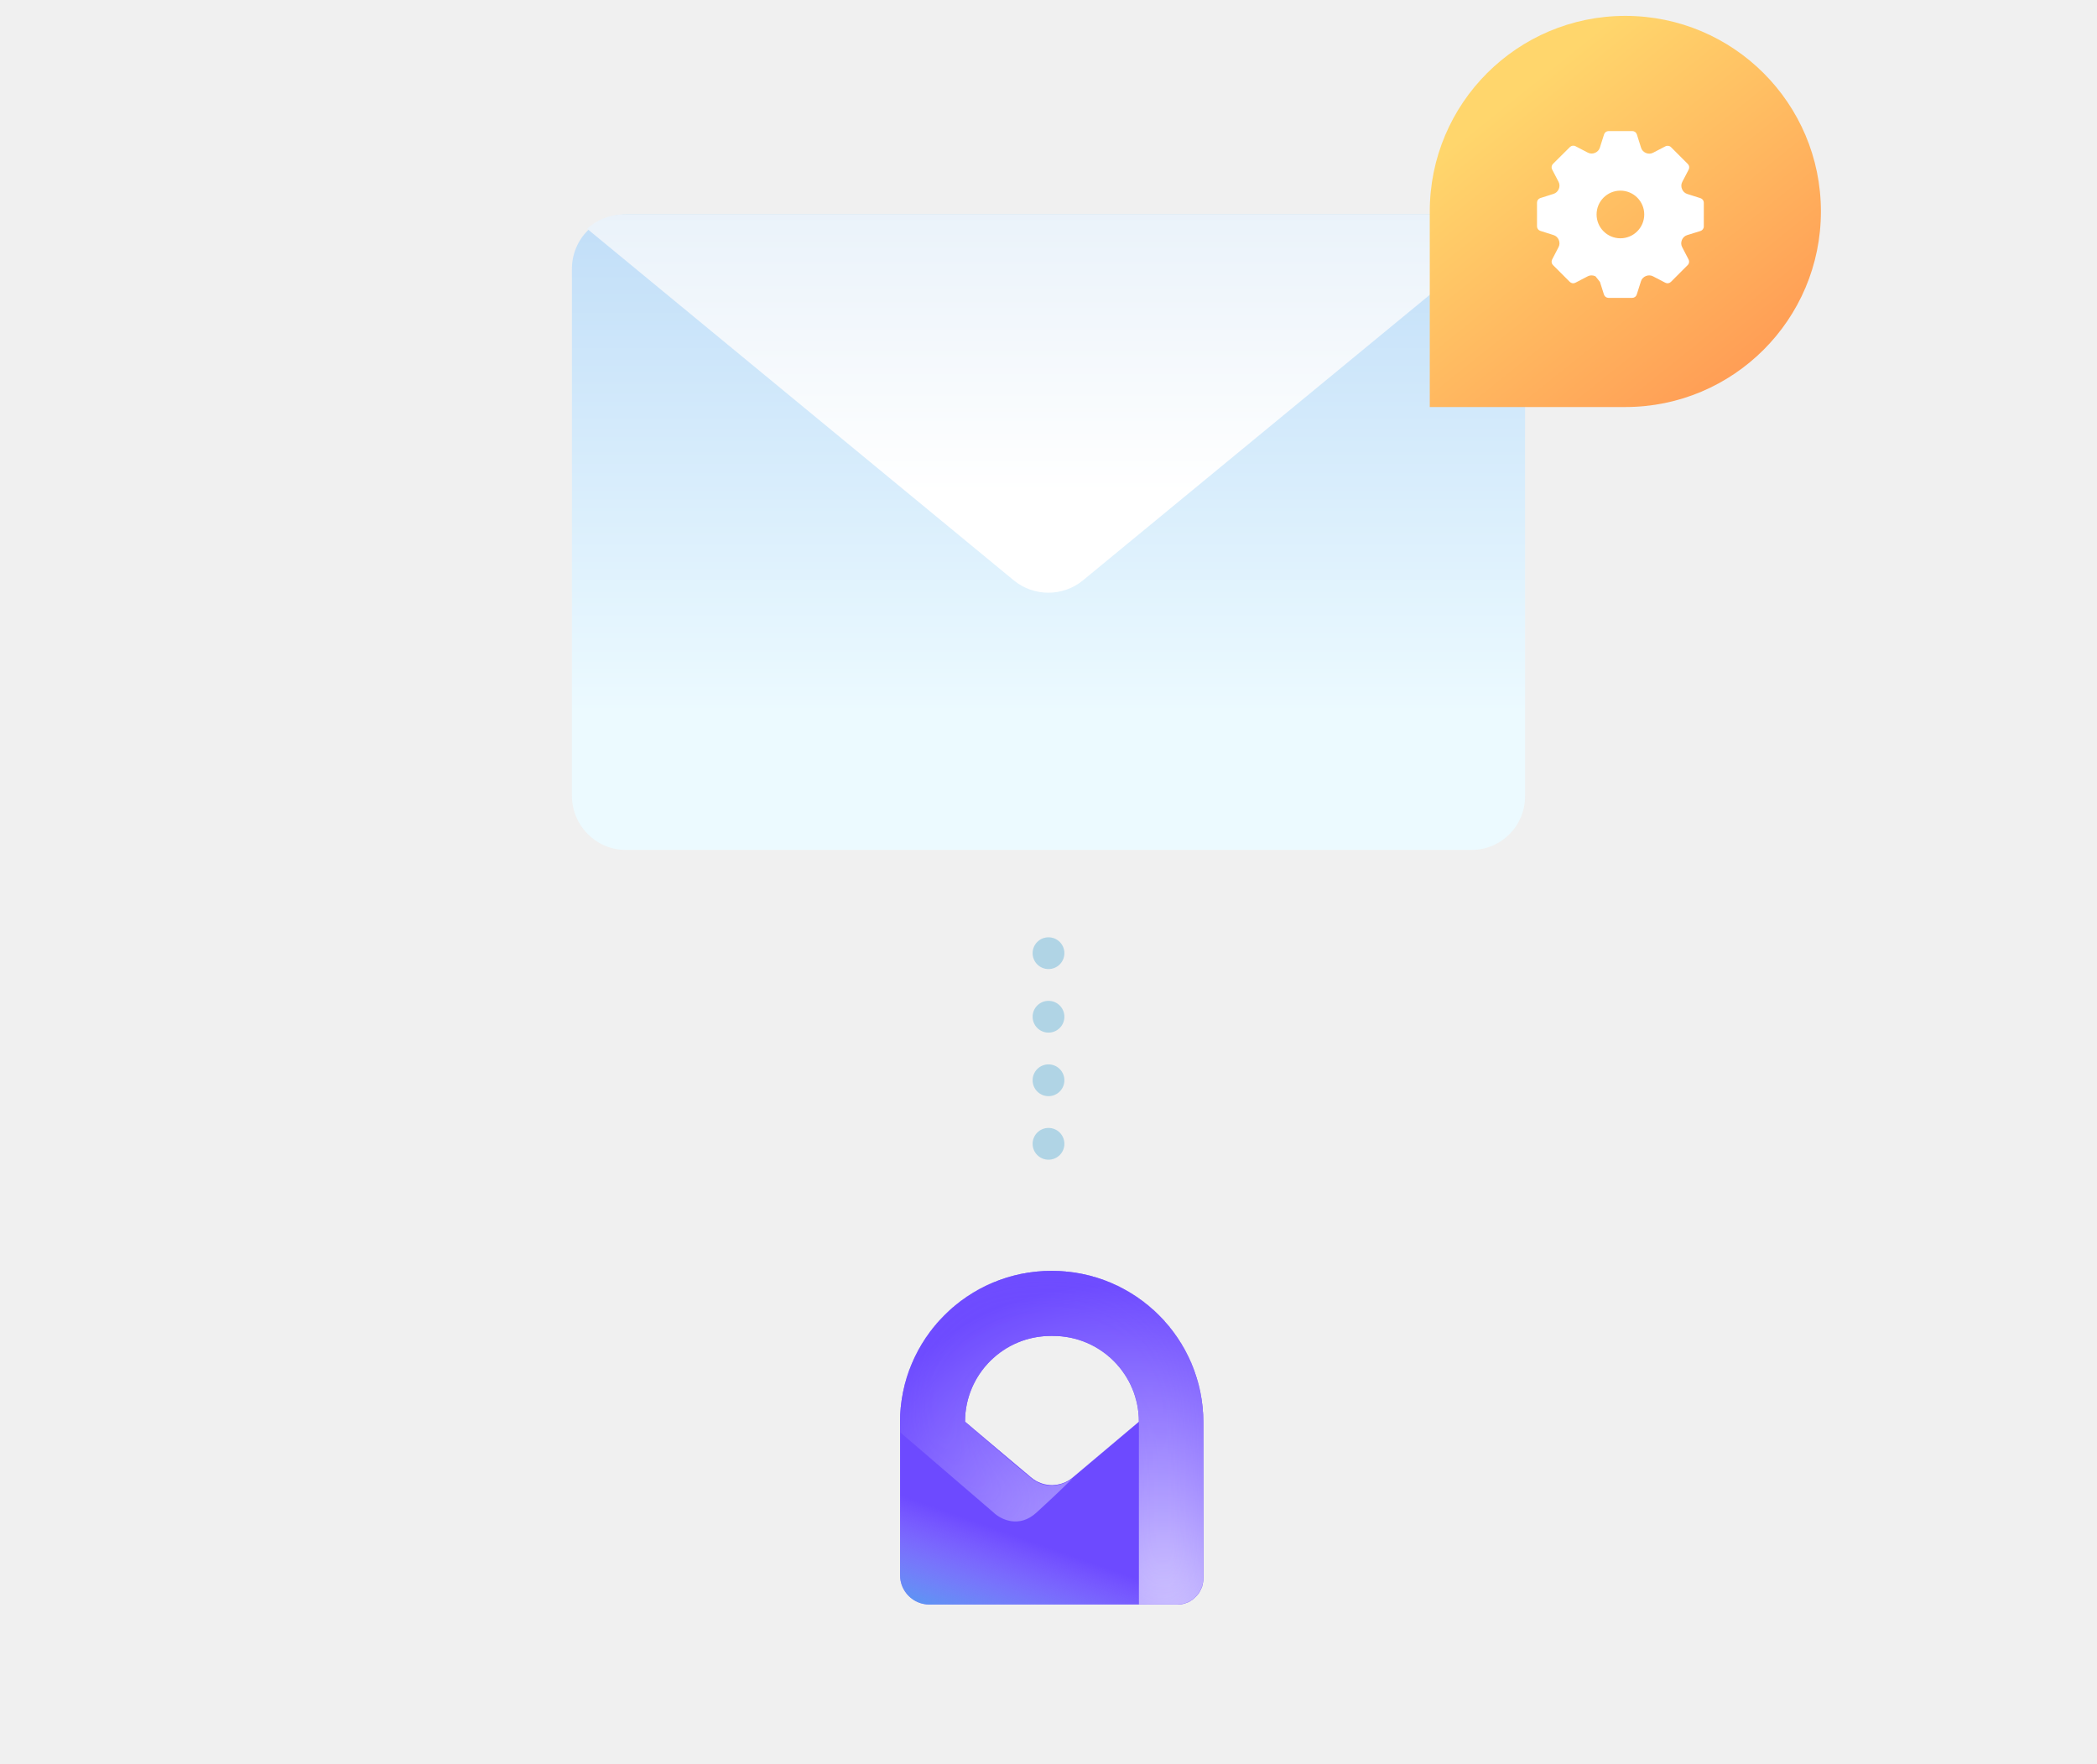
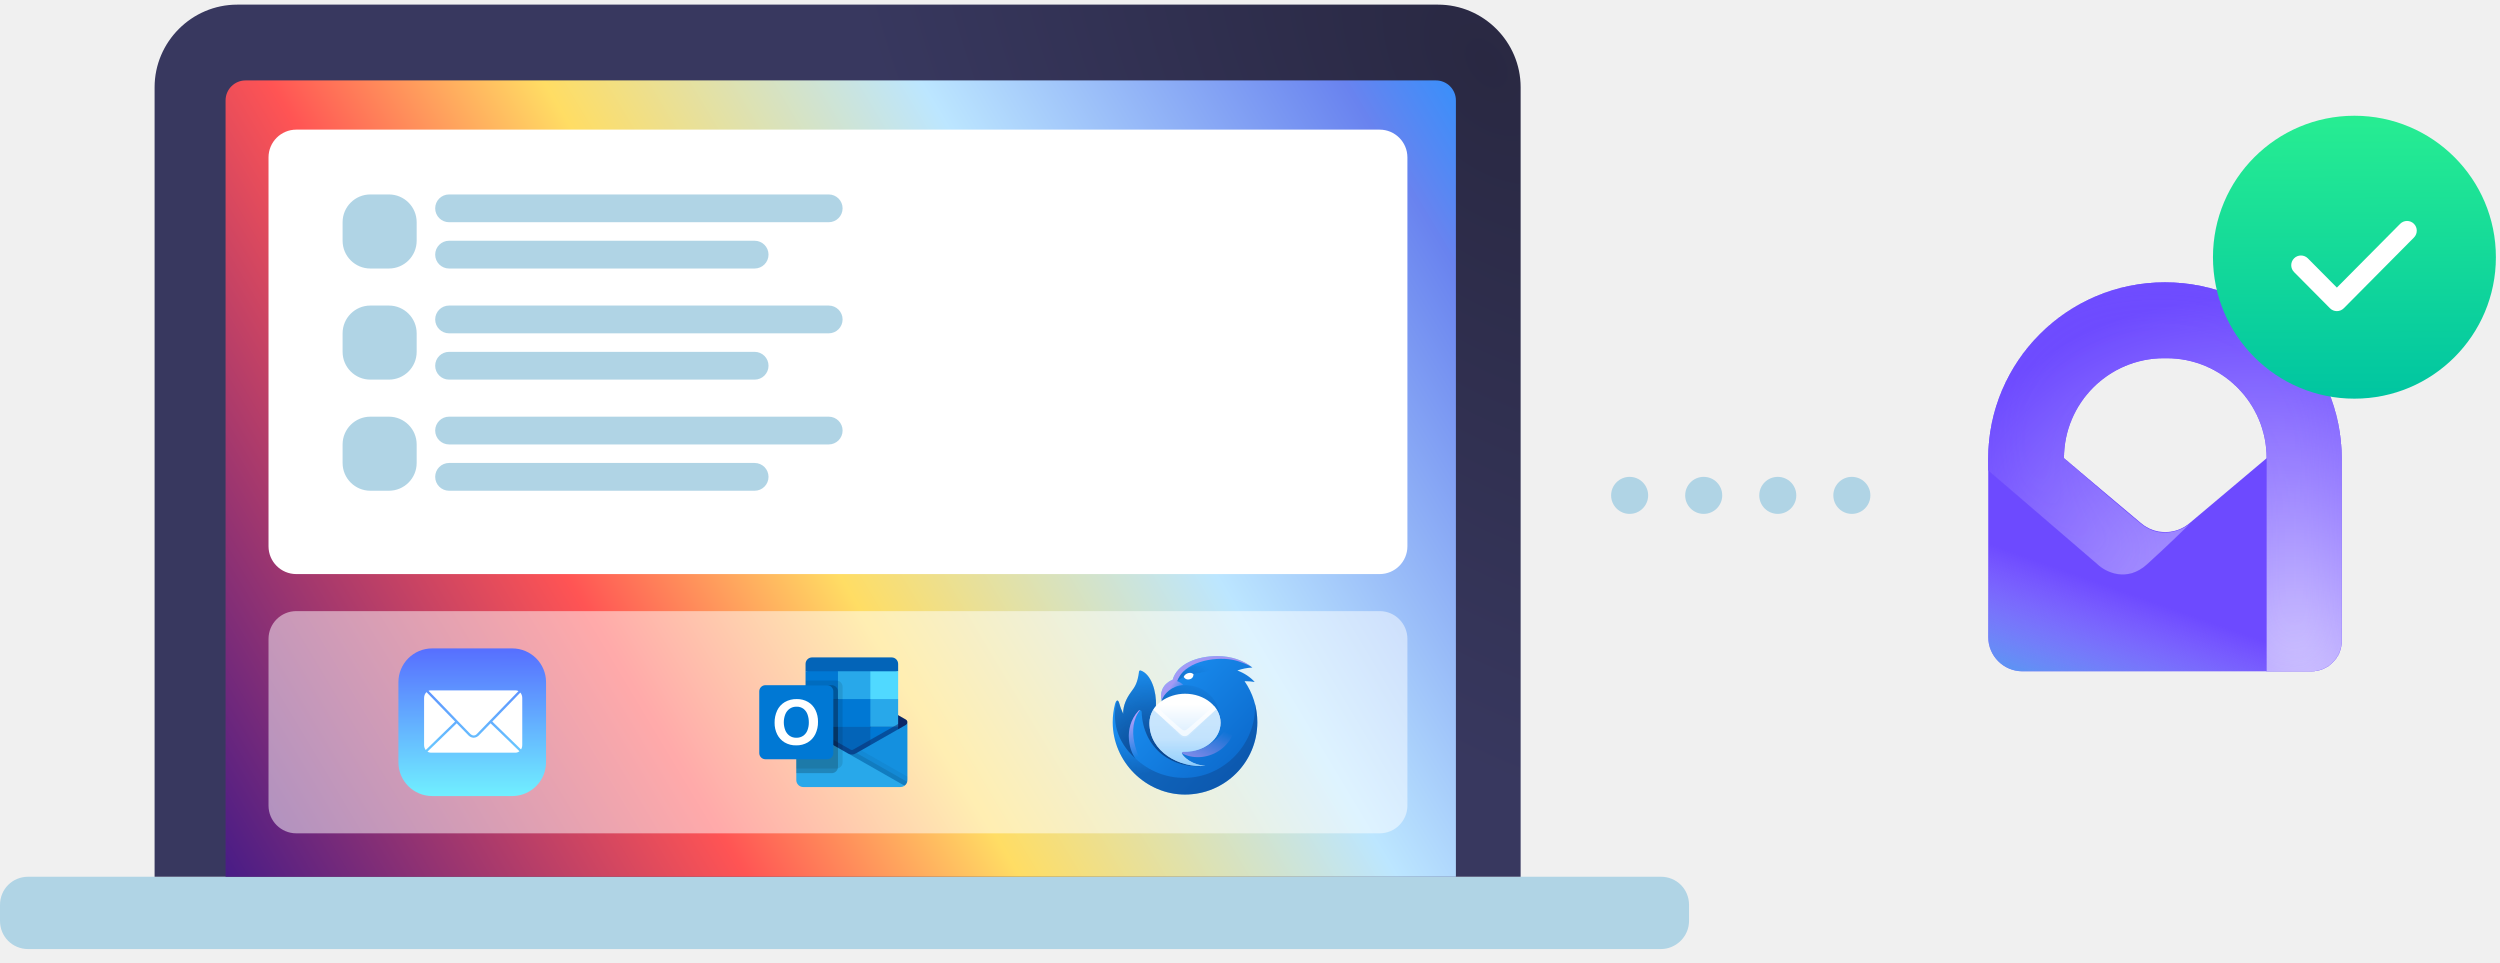
- <svg xmlns="http://www.w3.org/2000/svg" width="264" height="222" viewBox="0 0 264 222" fill="none">
-   <path d="M185.274 107H78.772C75.015 107 72 103.907 72 100.158L72 33.843C72 30.093 75.061 27 78.772 27H185.227C188.984 27 191.999 30.093 191.999 33.843L191.999 100.158C192.046 103.954 188.984 107 185.274 107Z" fill="url(#paint0_linear_4031_15861)" />
-   <path d="M127.627 73.063C130.143 75.138 133.823 75.138 136.339 73.063L190.102 28.798C188.89 27.692 187.26 27 185.489 27H78.523C76.753 27 75.122 27.692 73.911 28.798L127.627 73.063Z" fill="url(#paint1_linear_4031_15861)" />
-   <path d="M229.242 26.621C229.242 13.023 218.219 2 204.621 2C191.023 2 180 13.023 180 26.621V51.242H204.621C218.219 51.242 229.242 40.219 229.242 26.621Z" fill="url(#paint2_linear_4031_15861)" />
-   <path fill-rule="evenodd" clip-rule="evenodd" d="M193.919 29.065L195.595 29.597C195.892 29.691 196.123 29.92 196.243 30.207C196.364 30.496 196.362 30.824 196.218 31.101L195.404 32.667C195.283 32.9 195.326 33.183 195.511 33.368L197.629 35.487C197.814 35.672 198.098 35.716 198.33 35.595L199.895 34.78C200.172 34.636 200.5 34.635 200.789 34.755C200.815 34.766 200.841 34.778 200.866 34.791L201.425 35.489L201.929 37.081C202.008 37.331 202.239 37.5 202.501 37.5H205.486C205.747 37.5 205.979 37.331 206.058 37.081L206.59 35.402C206.683 35.106 206.912 34.875 207.198 34.755C207.487 34.635 207.815 34.636 208.092 34.78L209.656 35.595C209.889 35.716 210.173 35.672 210.358 35.487L212.475 33.368C212.66 33.183 212.704 32.9 212.583 32.667L211.767 31.098C211.624 30.823 211.623 30.497 211.742 30.21C211.862 29.924 212.095 29.695 212.392 29.603L214.078 29.08C214.329 29.002 214.5 28.77 214.5 28.507V25.52C214.5 25.258 214.331 25.027 214.081 24.948L212.405 24.416C212.108 24.322 211.877 24.093 211.757 23.806C211.636 23.517 211.638 23.189 211.782 22.912L212.596 21.346C212.717 21.114 212.674 20.83 212.489 20.645L210.371 18.526C210.186 18.341 209.902 18.297 209.67 18.418L208.104 19.233C207.827 19.378 207.5 19.379 207.212 19.258C206.926 19.139 206.697 18.907 206.604 18.611L206.071 16.92C205.993 16.67 205.761 16.5 205.499 16.5H202.514C202.253 16.5 202.021 16.669 201.942 16.919L201.41 18.598C201.317 18.894 201.088 19.125 200.802 19.245C200.513 19.366 200.185 19.364 199.908 19.22L198.344 18.405C198.112 18.284 197.829 18.328 197.644 18.512L195.513 20.63C195.327 20.815 195.282 21.099 195.403 21.332L196.218 22.899C196.362 23.176 196.364 23.504 196.243 23.793C196.123 24.08 195.892 24.309 195.595 24.403L193.919 24.935C193.669 25.014 193.5 25.245 193.5 25.507V28.493C193.5 28.755 193.669 28.986 193.919 29.065ZM198.235 20.039L198.244 20.044L198.214 20.059L198.235 20.039ZM213 27.844L212.985 27.849L213 27.833V27.844ZM204 24C202.343 24 201 25.343 201 27C201 28.657 202.343 30 204 30C205.657 30 207 28.657 207 27C207 25.343 205.657 24 204 24Z" fill="white" />
-   <path d="M132.4 160C121.858 160 113.312 168.545 113.312 179.087V198.301C113.312 200.344 114.968 202 117.011 202H148.184C150.008 202 151.487 200.52 151.487 198.696V179.087C151.487 168.546 142.942 160 132.4 160ZM143.387 178.981L135.044 186.01C133.538 187.279 131.336 187.279 129.83 186.01L121.487 178.981C121.487 173.017 126.323 168.182 132.287 168.182H132.587C138.551 168.182 143.387 173.017 143.387 178.981Z" fill="#6D4AFF" />
-   <path d="M132.4 160C121.858 160 113.312 168.545 113.312 179.087V198.301C113.312 200.344 114.968 202 117.011 202H148.184C150.008 202 151.487 200.52 151.487 198.696V179.087C151.487 168.546 142.942 160 132.4 160ZM143.387 178.981L135.044 186.01C133.538 187.279 131.336 187.279 129.83 186.01L121.487 178.981C121.487 173.017 126.323 168.182 132.287 168.182H132.587C138.551 168.182 143.387 173.017 143.387 178.981Z" fill="url(#paint3_linear_4031_15861)" />
-   <g filter="url(#filter0_i_4031_15861)">
-     <path fill-rule="evenodd" clip-rule="evenodd" d="M135.057 186.095C134.188 186.799 131.926 187.785 129.838 186.095C127.751 184.405 123.418 180.669 121.513 179.012H121.524L121.487 178.981C121.487 173.017 126.323 168.182 132.287 168.182H132.587C138.551 168.182 143.387 173.017 143.387 178.981L143.351 179.012H143.383V202H148.184C150.008 202 151.487 200.52 151.487 198.696V179.087C151.487 168.546 142.942 160 132.4 160C121.858 160 113.312 168.545 113.312 179.087V180.295L125.117 190.444C125.986 191.272 128.273 192.432 130.46 190.444C132.647 188.456 134.436 186.716 135.057 186.095Z" fill="url(#paint4_radial_4031_15861)" />
+ <svg xmlns="http://www.w3.org/2000/svg" width="270" height="104" viewBox="0 0 270 104" fill="none">
+   <path d="M179.366 102.5H3.051C1.339 102.5 0 101.161 0 99.449V97.738C0 96.026 1.339 94.687 3.051 94.687H179.366C181.077 94.687 182.417 96.026 182.417 97.738V99.449C182.417 101.161 181.003 102.5 179.366 102.5Z" fill="#B0D4E5" />
+   <path d="M164.229 94.687H16.696V9.429C16.696 4.518 20.714 0.5 25.625 0.5H155.3C160.211 0.5 164.229 4.518 164.229 9.429V94.687Z" fill="url(#paint0_radial_4147_15491)" />
+   <path d="M157.311 94.686H24.363V10.843C24.363 9.652 25.33 8.685 26.521 8.685H155.079C156.269 8.685 157.237 9.652 157.237 10.843V94.686H157.311Z" fill="url(#paint1_linear_4147_15491)" />
+   <rect opacity="0.5" x="29" y="66" width="123" height="24" rx="3" fill="white" />
+   <rect x="29" y="14" width="123" height="48" rx="3" fill="white" />
+   <path d="M46.686 70.027H55.314C57.341 70.027 58.974 71.659 58.974 73.686V82.314C58.974 84.341 57.341 85.973 55.314 85.973H46.686C44.659 85.973 43.027 84.341 43.027 82.314V73.686C43.027 71.659 44.659 70.027 46.686 70.027Z" fill="url(#paint2_linear_4147_15491)" />
+   <path d="M46.52 74.561C46.437 74.561 46.357 74.576 46.282 74.606L47.783 76.151L49.3 77.723L49.328 77.756L49.416 77.845L49.505 77.939L50.806 79.273C50.828 79.287 50.891 79.345 50.94 79.37C51.003 79.401 51.071 79.43 51.142 79.433C51.218 79.436 51.296 79.414 51.365 79.38C51.416 79.356 51.439 79.32 51.498 79.273L53.005 77.718L55.995 74.639C55.9 74.588 55.796 74.561 55.684 74.561H46.52ZM46.061 74.75C45.901 74.901 45.801 75.129 45.801 75.386V80.459C45.801 80.667 45.868 80.856 45.978 81.001L46.188 80.802L47.755 79.279L49.145 77.934L49.117 77.9L47.595 76.333L46.072 74.761L46.061 74.75ZM56.194 74.8L53.193 77.9L53.165 77.928L54.61 79.329L56.177 80.852L56.271 80.94C56.356 80.805 56.404 80.638 56.404 80.459V75.386C56.404 75.157 56.325 74.949 56.194 74.8ZM49.322 78.116L47.938 79.462L46.365 80.984L46.166 81.178C46.271 81.246 46.391 81.289 46.52 81.289H55.684C55.84 81.289 55.982 81.229 56.1 81.134L56 81.034L54.428 79.512L52.982 78.116L51.681 79.456C51.611 79.503 51.564 79.555 51.495 79.587C51.384 79.638 51.263 79.681 51.141 79.679C51.019 79.677 50.899 79.629 50.789 79.576C50.734 79.548 50.705 79.522 50.64 79.467L49.322 78.116Z" fill="white" />
+   <g clip-path="url(#clip0_4147_15491)">
+     <path d="M126.645 73.414H126.646C127.138 71.695 129.281 70.856 131.465 70.856C132.974 70.856 134.329 71.333 135.258 72.092C134.682 72.12 134.135 72.233 133.634 72.415C134.385 72.693 135.029 73.123 135.507 73.653C135.19 73.599 134.861 73.57 134.524 73.57C134.488 73.57 134.452 73.57 134.415 73.571C135.283 74.829 135.792 76.355 135.792 78C135.792 82.314 132.295 85.81 127.981 85.81C123.734 85.81 120.171 82.254 120.171 78C120.171 77.328 120.261 76.634 120.434 75.984C120.479 75.847 120.543 75.716 120.627 75.668C120.732 75.608 120.828 75.787 120.844 75.845C120.958 76.275 121.112 76.691 121.302 77.089C121.286 76.197 121.667 75.385 122.191 74.682C122.54 74.214 122.864 73.78 123.014 72.527C123.024 72.443 123.103 72.382 123.184 72.409C124.321 72.781 124.929 74.675 124.834 76.258C125.463 76.348 125.46 75.692 125.46 75.692C125.259 75.075 125.393 73.927 126.643 73.414H126.645Z" fill="url(#paint3_linear_4147_15491)" />
+     <path opacity="0.9" d="M135.536 76.011C135.726 80.307 132.195 84.01 127.888 84.01C123.857 84.01 120.554 80.894 120.255 76.94C120.203 77.305 120.174 77.678 120.171 78.058C120.202 82.29 123.757 85.81 127.981 85.81C132.295 85.81 135.792 82.314 135.792 78C135.792 77.313 135.703 76.646 135.536 76.011Z" fill="url(#paint4_radial_4147_15491)" />
+     <g style="mix-blend-mode:screen">
+       <path d="M127.792 73.984C127.707 73.835 127.319 73.614 127.149 73.576C127.792 71.517 131.066 70.885 133.07 71.25C133.904 71.401 134.942 71.856 135.258 72.092C134.33 71.333 132.975 70.856 131.466 70.856C129.282 70.856 127.138 71.695 126.647 73.414H126.645H126.643C125.393 73.927 125.26 75.075 125.46 75.692C125.653 74.956 126.571 74.051 127.792 73.984Z" fill="url(#paint5_radial_4147_15491)" />
+     </g>
+     <path d="M130.061 72.562C128.306 72.907 127.733 73.02 127.146 73.578C127.805 71.832 129.489 71.478 131.494 72.274C130.942 72.388 130.47 72.481 130.061 72.562Z" fill="url(#paint6_linear_4147_15491)" />
+     <path d="M120.595 75.745C120.116 77.707 120.486 80.013 122.664 81.949C122.015 81.24 121.224 78.623 122.971 76.752C123.088 76.626 123.291 76.719 123.297 76.891C123.441 80.778 126.577 83.151 130.192 82.708C129.072 82.645 125.367 81.347 128.123 80.834C129.564 80.565 131.822 80.145 131.822 78.118C131.822 74.833 129.282 73.872 127.742 74.015C126.688 74.113 125.749 74.782 125.46 75.692C125.571 76.05 125.129 76.301 124.834 76.259C124.929 74.676 124.321 72.781 123.184 72.409C123.103 72.382 123.024 72.443 123.014 72.527C122.864 73.78 122.54 74.214 122.191 74.682C121.667 75.385 121.286 76.197 121.302 77.089C121.112 76.691 120.958 76.275 120.844 75.845C120.831 75.797 120.761 75.663 120.677 75.656C120.631 75.653 120.607 75.697 120.595 75.745Z" fill="url(#paint7_radial_4147_15491)" />
+     <g style="mix-blend-mode:screen">
+       <path d="M127.156 81.033C129.277 82.755 133.542 81.464 133.542 77.276C131.82 79.887 129.627 81.687 127.156 81.033Z" fill="url(#paint8_linear_4147_15491)" />
+     </g>
+     <g style="mix-blend-mode:screen">
+       <path d="M122.971 76.752C123.015 76.704 123.072 76.688 123.126 76.696C121.563 78.602 122.824 81.951 123.689 82.774C123.738 82.911 122.868 82.198 122.749 82.032C122.09 81.473 121.147 78.705 122.971 76.752Z" fill="url(#paint9_linear_4147_15491)" />
+     </g>
+     <path d="M127.982 81.19C130.103 81.19 131.823 79.787 131.823 78.056C131.823 76.325 130.103 74.922 127.982 74.922C126.172 74.922 124.14 76.099 124.14 78.102C124.141 81.197 127.411 82.977 130.197 82.707C129.988 82.683 128.682 82.614 127.799 81.615C127.72 81.525 127.582 81.368 127.644 81.266C127.707 81.164 127.879 81.19 127.982 81.19Z" fill="url(#paint10_linear_4147_15491)" />
+     <path opacity="0.6" d="M131.404 76.632L128.369 79.537C128.099 79.728 127.812 79.742 127.529 79.569L124.552 76.643C124.636 76.507 124.732 76.378 124.838 76.255C124.945 76.355 125.049 76.453 125.15 76.547C125.932 77.28 126.564 77.872 127.455 78.632C127.858 78.976 127.983 78.969 128.377 78.632C129.396 77.762 130.142 77.104 131.111 76.239C131.22 76.363 131.318 76.495 131.404 76.632Z" fill="white" />
+     <mask id="mask0_4147_15491" style="mask-type:luminance" maskUnits="userSpaceOnUse" x="124" y="76" width="8" height="7">
+       <path d="M131.823 78.056C131.823 79.787 130.103 81.19 127.982 81.19C127.88 81.19 127.707 81.164 127.645 81.266C127.582 81.368 127.72 81.525 127.8 81.615C128.629 82.553 129.832 82.671 130.148 82.702C130.168 82.704 130.185 82.706 130.198 82.707C127.411 82.977 124.142 81.196 124.141 78.102C124.141 77.551 124.294 77.063 124.554 76.644L127.546 79.362C127.759 79.555 128.118 79.555 128.331 79.362L131.379 76.593C131.663 77.03 131.823 77.528 131.823 78.056Z" fill="white" />
+     </mask>
+     <g mask="url(#mask0_4147_15491)">
+       <path opacity="0.7" d="M132.96 74.441H123.251V83.244H132.96V74.441Z" fill="url(#paint11_linear_4147_15491)" />
+       <g filter="url(#filter0_f_4147_15491)">
+         <path fill-rule="evenodd" clip-rule="evenodd" d="M127.091 79.38C126.525 78.791 124.831 76.836 124.831 76.836L124.962 76.841L127.614 78.822C127.813 78.967 128.096 78.965 128.293 78.819L130.894 76.844L131.032 76.833C131.032 76.833 129.393 78.743 128.765 79.372C128.138 80.001 127.656 79.969 127.091 79.38Z" fill="#458FCD" />
+       </g>
+     </g>
+     <path d="M128.52 73.354C128.931 73.225 128.895 72.818 128.895 72.818C128.895 72.818 128.69 72.576 128.282 72.71C127.901 72.836 127.842 73.107 127.842 73.107C127.842 73.107 128.05 73.502 128.52 73.354Z" fill="white" />
  </g>
-   <circle cx="132" cy="120" r="2" transform="rotate(90 132 120)" fill="#B0D4E5" />
-   <circle cx="132" cy="128" r="2" transform="rotate(90 132 128)" fill="#B0D4E5" />
-   <circle cx="132" cy="136" r="2" transform="rotate(90 132 136)" fill="#B0D4E5" />
-   <circle cx="132" cy="144" r="2" transform="rotate(90 132 144)" fill="#B0D4E5" />
+   <path d="M96.297 71H87.702C87.317 71 87 71.317 87 71.702V72.5L91.844 74L96.999 72.5V71.702C96.999 71.317 96.682 71 96.297 71Z" fill="#0364B8" />
+   <path d="M97.824 78.703C97.897 78.472 97.956 78.238 97.999 78C97.999 77.881 97.936 77.771 97.833 77.712L97.826 77.708L97.824 77.707L92.405 74.62C92.382 74.605 92.358 74.591 92.333 74.579C92.123 74.475 91.876 74.475 91.666 74.579C91.642 74.591 91.617 74.605 91.594 74.62L86.175 77.707L86.173 77.708L86.167 77.712C86.064 77.771 86 77.881 86 78C86.044 78.238 86.102 78.472 86.175 78.703L91.921 82.905L97.824 78.703Z" fill="#0A2767" />
+   <path d="M93.999 72.5H90.499L89.489 74L90.499 75.5L93.999 78.5H96.999V75.5L93.999 72.5Z" fill="#28A8EA" />
+   <path fill-rule="evenodd" clip-rule="evenodd" d="M87 72.5H90.499V75.5H87V72.5Z" fill="#0078D4" />
+   <path fill-rule="evenodd" clip-rule="evenodd" d="M93.999 72.5H96.999V75.5H93.999V72.5Z" fill="#50D9FF" />
+   <path d="M93.999 78.5L90.499 75.5H87V78.5L90.499 81.5L95.915 82.384L93.999 78.5Z" fill="#0364B8" />
+   <path fill-rule="evenodd" clip-rule="evenodd" d="M90.499 75.5H93.999V78.5H90.499V75.5Z" fill="#0078D4" />
+   <path fill-rule="evenodd" clip-rule="evenodd" d="M87 78.5H90.499V81.5H87V78.5Z" fill="#064A8C" />
+   <path fill-rule="evenodd" clip-rule="evenodd" d="M93.999 78.5H96.999V81.5H93.999V78.5Z" fill="#0078D4" />
+   <path d="M92.095 82.609L86.198 78.309L86.445 77.875C86.445 77.875 91.817 80.935 91.899 80.981C91.967 81.008 92.044 81.006 92.11 80.975C92.186 80.932 97.576 77.86 97.576 77.86L97.823 78.294L92.095 82.609Z" fill="#0A2767" fill-opacity="0.498" />
+   <path d="M97.832 78.289L97.826 78.293L97.825 78.294L92.406 81.381C92.187 81.522 91.91 81.539 91.676 81.426L93.563 83.957L97.69 84.855V84.857C97.885 84.716 98 84.49 98 84.25V78C98 78.119 97.936 78.229 97.834 78.289H97.832Z" fill="#1490DF" />
+   <path d="M97.999 84.25V83.881L93.008 81.037L92.405 81.38C92.187 81.521 91.91 81.538 91.675 81.426L93.563 83.956L97.689 84.855V84.857C97.884 84.716 97.999 84.49 97.999 84.25L97.999 84.25Z" fill="black" fill-opacity="0.047" />
+   <path d="M97.974 84.442L92.503 81.325L92.405 81.38C92.187 81.521 91.91 81.538 91.675 81.426L93.563 83.956L97.689 84.855V84.857C97.829 84.755 97.93 84.608 97.975 84.441L97.974 84.442Z" fill="black" fill-opacity="0.098" />
+   <path d="M86.175 78.295V78.29H86.17L86.155 78.28C86.058 78.22 85.999 78.114 86 78V84.251C86 84.662 86.338 85 86.749 85H97.249C97.311 84.999 97.374 84.991 97.434 84.975C97.465 84.97 97.496 84.96 97.524 84.945C97.535 84.944 97.545 84.941 97.554 84.935C97.595 84.918 97.633 84.897 97.669 84.87L97.689 84.855L86.175 78.295Z" fill="#28A8EA" />
+   <path d="M90.999 82.334V74.167C90.998 73.802 90.698 73.502 90.333 73.501H87.015V77.229L86.175 77.708L86.173 77.709L86.166 77.712C86.063 77.772 86 77.882 86 78.001V83.002V83H90.333C90.698 82.999 90.998 82.699 90.999 82.334Z" fill="black" fill-opacity="0.098" />
+   <path d="M90.499 82.834V74.667C90.498 74.302 90.198 74.002 89.833 74.001H87.015V77.229L86.175 77.708L86.173 77.709L86.166 77.712C86.063 77.772 86 77.882 86 78.001V83.502V83.5H89.833C90.198 83.499 90.498 83.199 90.499 82.834ZM90.499 81.834V74.667C90.498 74.302 90.198 74.002 89.833 74.001H87.015V77.229L86.175 77.708L86.173 77.709L86.166 77.712C86.063 77.772 86 77.882 86 78.001V82.502V82.5H89.833C90.198 82.499 90.498 82.199 90.499 81.834ZM89.999 81.834V74.667C89.998 74.302 89.698 74.002 89.333 74.001H87.015V77.229L86.175 77.708L86.173 77.709L86.166 77.712C86.063 77.772 86 77.882 86 78.001V82.502V82.5H89.333C89.698 82.499 89.998 82.199 89.999 81.834Z" fill="black" fill-opacity="0.2" />
+   <path d="M82.666 74H89.332C89.698 74 89.999 74.301 89.999 74.667V81.333C89.999 81.699 89.698 82 89.332 82H82.666C82.301 82 82 81.699 82 81.333V74.667C82 74.301 82.301 74 82.666 74Z" fill="#0078D4" />
+   <path d="M83.933 76.734C84.111 76.357 84.396 76.041 84.754 75.827C85.151 75.6 85.603 75.487 86.059 75.5C86.482 75.491 86.9 75.598 87.266 75.81C87.611 76.015 87.888 76.317 88.065 76.677C88.257 77.073 88.353 77.51 88.345 77.951C88.355 78.412 88.256 78.869 88.057 79.285C87.876 79.658 87.59 79.97 87.234 80.182C86.854 80.4 86.421 80.511 85.982 80.5C85.549 80.51 85.123 80.402 84.748 80.187C84.4 79.981 84.12 79.68 83.939 79.319C83.745 78.927 83.648 78.496 83.656 78.059C83.647 77.602 83.742 77.149 83.934 76.734H83.933ZM84.808 78.863C84.903 79.102 85.063 79.309 85.27 79.46C85.481 79.608 85.734 79.684 85.992 79.678C86.266 79.689 86.537 79.61 86.762 79.454C86.967 79.302 87.123 79.094 87.211 78.855C87.309 78.589 87.358 78.306 87.354 78.022C87.357 77.736 87.312 77.451 87.219 77.179C87.138 76.935 86.987 76.719 86.786 76.559C86.567 76.395 86.297 76.311 86.023 76.323C85.76 76.316 85.501 76.392 85.284 76.542C85.073 76.694 84.909 76.902 84.812 77.144C84.598 77.696 84.597 78.31 84.809 78.863H84.808Z" fill="white" />
+   <path fill-rule="evenodd" clip-rule="evenodd" d="M37 24C37 22.343 38.343 21 40 21H42C43.657 21 45 22.343 45 24V26C45 27.657 43.657 29 42 29H40C38.343 29 37 27.657 37 26V24ZM47 22.5C47 21.672 47.672 21 48.5 21H89.5C90.328 21 91 21.672 91 22.5C91 23.328 90.328 24 89.5 24H48.5C47.672 24 47 23.328 47 22.5ZM48.5 26C47.672 26 47 26.672 47 27.5C47 28.328 47.672 29 48.5 29H81.5C82.328 29 83 28.328 83 27.5C83 26.672 82.328 26 81.5 26H48.5ZM37 36C37 34.343 38.343 33 40 33H42C43.657 33 45 34.343 45 36V38C45 39.657 43.657 41 42 41H40C38.343 41 37 39.657 37 38V36ZM40 45C38.343 45 37 46.343 37 48V50C37 51.657 38.343 53 40 53H42C43.657 53 45 51.657 45 50V48C45 46.343 43.657 45 42 45H40ZM47 34.5C47 33.672 47.672 33 48.5 33H89.5C90.328 33 91 33.672 91 34.5C91 35.328 90.328 36 89.5 36H48.5C47.672 36 47 35.328 47 34.5ZM48.5 45C47.672 45 47 45.672 47 46.5C47 47.328 47.672 48 48.5 48H89.5C90.328 48 91 47.328 91 46.5C91 45.672 90.328 45 89.5 45H48.5ZM47 39.5C47 38.672 47.672 38 48.5 38H81.5C82.328 38 83 38.672 83 39.5C83 40.328 82.328 41 81.5 41H48.5C47.672 41 47 40.328 47 39.5ZM48.5 50C47.672 50 47 50.672 47 51.5C47 52.328 47.672 53 48.5 53H81.5C82.328 53 83 52.328 83 51.5C83 50.672 82.328 50 81.5 50H48.5Z" fill="#B0D4E5" />
+   <circle cx="176" cy="53.5" r="2" fill="#B0D4E5" />
+   <circle cx="184" cy="53.5" r="2" fill="#B0D4E5" />
+   <circle cx="192" cy="53.5" r="2" fill="#B0D4E5" />
+   <circle cx="200" cy="53.5" r="2" fill="#B0D4E5" />
+   <path d="M233.817 30.5C223.274 30.5 214.729 39.045 214.729 49.587V68.801C214.729 70.844 216.385 72.5 218.428 72.5H249.601C251.424 72.5 252.904 71.02 252.904 69.197V49.587C252.904 39.047 244.359 30.5 233.817 30.5ZM244.804 49.481L236.461 56.51C234.955 57.779 232.753 57.779 231.247 56.51L222.904 49.481C222.904 43.517 227.74 38.682 233.704 38.682H234.004C239.968 38.682 244.804 43.517 244.804 49.481Z" fill="#6D4AFF" />
+   <path d="M233.817 30.5C223.274 30.5 214.729 39.045 214.729 49.587V68.801C214.729 70.844 216.385 72.5 218.428 72.5H249.601C251.424 72.5 252.904 71.02 252.904 69.197V49.587C252.904 39.047 244.359 30.5 233.817 30.5ZM244.804 49.481L236.461 56.51C234.955 57.779 232.753 57.779 231.247 56.51L222.904 49.481C222.904 43.517 227.74 38.682 233.704 38.682H234.004C239.968 38.682 244.804 43.517 244.804 49.481Z" fill="url(#paint12_linear_4147_15491)" />
+   <g filter="url(#filter1_i_4147_15491)">
+     <path fill-rule="evenodd" clip-rule="evenodd" d="M236.474 56.595C235.604 57.299 233.343 58.285 231.255 56.595C229.168 54.905 224.835 51.169 222.93 49.512H222.94L222.904 49.481C222.904 43.517 227.74 38.682 233.704 38.682H234.004C239.968 38.682 244.804 43.517 244.804 49.481L244.767 49.512H244.8V72.5H249.601C251.424 72.5 252.904 71.02 252.904 69.197V49.587C252.904 39.047 244.359 30.5 233.817 30.5C223.274 30.5 214.729 39.045 214.729 49.587V50.795L226.533 60.944C227.403 61.772 229.69 62.932 231.877 60.944C234.064 58.956 235.853 57.216 236.474 56.595Z" fill="url(#paint13_radial_4147_15491)" />
+   </g>
+   <circle cx="254.278" cy="27.778" r="15.278" fill="url(#paint14_linear_4147_15491)" />
+   <path fill-rule="evenodd" clip-rule="evenodd" d="M260.702 24.168C261.113 24.576 261.116 25.241 260.707 25.653L253.128 33.292C252.93 33.491 252.662 33.602 252.382 33.602C252.102 33.602 251.834 33.491 251.636 33.292L247.758 29.383C247.349 28.971 247.352 28.306 247.764 27.898C248.175 27.489 248.84 27.492 249.249 27.903L252.382 31.061L259.216 24.173C259.625 23.762 260.29 23.759 260.702 24.168Z" fill="white" />
  <defs>
-     <filter id="filter0_i_4031_15861" x="112.72" y="160" width="38.768" height="43.654" filterUnits="userSpaceOnUse" color-interpolation-filters="sRGB">
+     <filter id="filter0_f_4147_15491" x="111.934" y="63.936" width="31.995" height="28.794" filterUnits="userSpaceOnUse" color-interpolation-filters="sRGB">
+       <feFlood flood-opacity="0" result="BackgroundImageFix" />
+       <feBlend mode="normal" in="SourceGraphic" in2="BackgroundImageFix" result="shape" />
+       <feGaussianBlur stdDeviation="6.449" result="effect1_foregroundBlur_4147_15491" />
+     </filter>
+     <filter id="filter1_i_4147_15491" x="214.137" y="30.5" width="38.768" height="43.654" filterUnits="userSpaceOnUse" color-interpolation-filters="sRGB">
      <feFlood flood-opacity="0" result="BackgroundImageFix" />
      <feBlend mode="normal" in="SourceGraphic" in2="BackgroundImageFix" result="shape" />
      <feColorMatrix in="SourceAlpha" type="matrix" values="0 0 0 0 0 0 0 0 0 0 0 0 0 0 0 0 0 0 127 0" result="hardAlpha" />
      <feOffset dx="-0.593" dy="1.654" />
      <feGaussianBlur stdDeviation="4.446" />
      <feComposite in2="hardAlpha" operator="arithmetic" k2="-1" k3="1" />
      <feColorMatrix type="matrix" values="0 0 0 0 0.463 0 0 0 0 0.337 0 0 0 0 1 0 0 0 0.24 0" />
-       <feBlend mode="normal" in2="shape" result="effect1_innerShadow_4031_15861" />
+       <feBlend mode="normal" in2="shape" result="effect1_innerShadow_4147_15491" />
    </filter>
-     <linearGradient id="paint0_linear_4031_15861" x1="132" y1="27" x2="132" y2="89.857" gradientUnits="userSpaceOnUse">
-       <stop stop-color="#C1DEF8" />
-       <stop offset="1" stop-color="#ECFAFF" />
+     <radialGradient id="paint0_radial_4147_15491" cx="0" cy="0" r="1" gradientUnits="userSpaceOnUse" gradientTransform="translate(160.195 7) rotate(145.641) scale(59.357 92.9759)">
+       <stop stop-color="#292842" />
+       <stop offset="1" stop-color="#38385F" />
+     </radialGradient>
+     <linearGradient id="paint1_linear_4147_15491" x1="21.904" y1="100.487" x2="165.819" y2="14.251" gradientUnits="userSpaceOnUse">
+       <stop stop-color="#35168C" />
+       <stop offset="0.318" stop-color="#FF5454" />
+       <stop offset="0.469" stop-color="#FFDD64" />
+       <stop offset="0.677" stop-color="#BCE6FF" />
+       <stop offset="0.911" stop-color="#6983EF" />
+       <stop offset="1" stop-color="#2395FF" />
    </linearGradient>
-     <linearGradient id="paint1_linear_4031_15861" x1="132.006" y1="7" x2="132.006" y2="62.238" gradientUnits="userSpaceOnUse">
-       <stop stop-color="#DEEBF7" />
-       <stop offset="1" stop-color="white" />
+     <linearGradient id="paint2_linear_4147_15491" x1="51.112" y1="85.909" x2="51.127" y2="70.219" gradientUnits="userSpaceOnUse">
+       <stop stop-color="#70EFFF" />
+       <stop offset="1" stop-color="#5770FF" />
    </linearGradient>
-     <linearGradient id="paint2_linear_4031_15861" x1="188.996" y1="13.364" x2="224.981" y2="58.345" gradientUnits="userSpaceOnUse">
-       <stop stop-color="#FFD66C" />
-       <stop offset="1" stop-color="#FF8E4F" />
+     <linearGradient id="paint3_linear_4147_15491" x1="122.882" y1="73.43" x2="133.892" y2="83.7" gradientUnits="userSpaceOnUse">
+       <stop stop-color="#1B91F3" />
+       <stop offset="1" stop-color="#0B68CB" />
    </linearGradient>
-     <linearGradient id="paint3_linear_4031_15861" x1="114.679" y1="206.846" x2="120.395" y2="190.692" gradientUnits="userSpaceOnUse">
+     <radialGradient id="paint4_radial_4147_15491" cx="0" cy="0" r="1" gradientUnits="userSpaceOnUse" gradientTransform="translate(122.862 76.9635) rotate(66.5179) scale(6.60435 6.32678)">
+       <stop offset="0.526" stop-color="#0B4186" stop-opacity="0" />
+       <stop offset="1" stop-color="#0B4186" stop-opacity="0.45" />
+     </radialGradient>
+     <radialGradient id="paint5_radial_4147_15491" cx="0" cy="0" r="1" gradientUnits="userSpaceOnUse" gradientTransform="translate(128.183 74.2511) rotate(-127.994) scale(1.41191 2.33636)">
+       <stop stop-color="#EF3ACC" stop-opacity="0" />
+       <stop offset="1" stop-color="#EF3ACC" stop-opacity="0.64" />
+     </radialGradient>
+     <linearGradient id="paint6_linear_4147_15491" x1="125.946" y1="76.059" x2="129.907" y2="71.648" gradientUnits="userSpaceOnUse">
+       <stop stop-color="#0F5DB0" />
+       <stop offset="1" stop-color="#0F5DB0" stop-opacity="0" />
+     </linearGradient>
+     <radialGradient id="paint7_radial_4147_15491" cx="0" cy="0" r="1" gradientUnits="userSpaceOnUse" gradientTransform="translate(125.036 82.2554) rotate(-64.2627) scale(10.3034 12.7276)">
+       <stop offset="0.016" stop-color="#094188" />
+       <stop offset="0.967" stop-color="#0B4186" stop-opacity="0" />
+     </radialGradient>
+     <linearGradient id="paint8_linear_4147_15491" x1="132.89" y1="79.252" x2="131.048" y2="83.775" gradientUnits="userSpaceOnUse">
+       <stop stop-color="#E247C4" stop-opacity="0" />
+       <stop offset="1" stop-color="#E247C4" stop-opacity="0.64" />
+     </linearGradient>
+     <linearGradient id="paint9_linear_4147_15491" x1="121.466" y1="75.196" x2="123.089" y2="81.728" gradientUnits="userSpaceOnUse">
+       <stop offset="0.105" stop-color="#EF3ACC" />
+       <stop offset="1" stop-color="#EF3ACC" stop-opacity="0" />
+     </linearGradient>
+     <linearGradient id="paint10_linear_4147_15491" x1="127.982" y1="76.07" x2="127.982" y2="82.675" gradientUnits="userSpaceOnUse">
+       <stop stop-color="white" />
+       <stop offset="0.905" stop-color="#BEE1FE" />
+       <stop offset="1" stop-color="#96CEFD" />
+     </linearGradient>
+     <linearGradient id="paint11_linear_4147_15491" x1="128.105" y1="79.808" x2="128.105" y2="82.575" gradientUnits="userSpaceOnUse">
+       <stop stop-color="#BCE0FD" />
+       <stop offset="1" stop-color="#88CCFC" />
+     </linearGradient>
+     <linearGradient id="paint12_linear_4147_15491" x1="216.096" y1="77.346" x2="221.812" y2="61.192" gradientUnits="userSpaceOnUse">
      <stop stop-color="#28B0E8" />
      <stop offset="1" stop-color="#C5B7FF" stop-opacity="0" />
    </linearGradient>
-     <radialGradient id="paint4_radial_4031_15861" cx="0" cy="0" r="1" gradientUnits="userSpaceOnUse" gradientTransform="translate(149.237 205.479) rotate(-138.034) scale(48.3148 39.5031)">
+     <radialGradient id="paint13_radial_4147_15491" cx="0" cy="0" r="1" gradientUnits="userSpaceOnUse" gradientTransform="translate(250.653 75.9793) rotate(-138.034) scale(48.3148 39.5031)">
      <stop stop-color="#E2DBFF" />
      <stop offset="1" stop-color="#6D4AFF" />
    </radialGradient>
+     <linearGradient id="paint14_linear_4147_15491" x1="255.861" y1="10.272" x2="256.004" y2="43.056" gradientUnits="userSpaceOnUse">
+       <stop stop-color="#2AF091" />
+       <stop offset="1" stop-color="#00C5A1" />
+     </linearGradient>
+     <clipPath id="clip0_4147_15491">
+       <rect width="16" height="16" fill="white" transform="translate(120 70)" />
+     </clipPath>
  </defs>
</svg>
